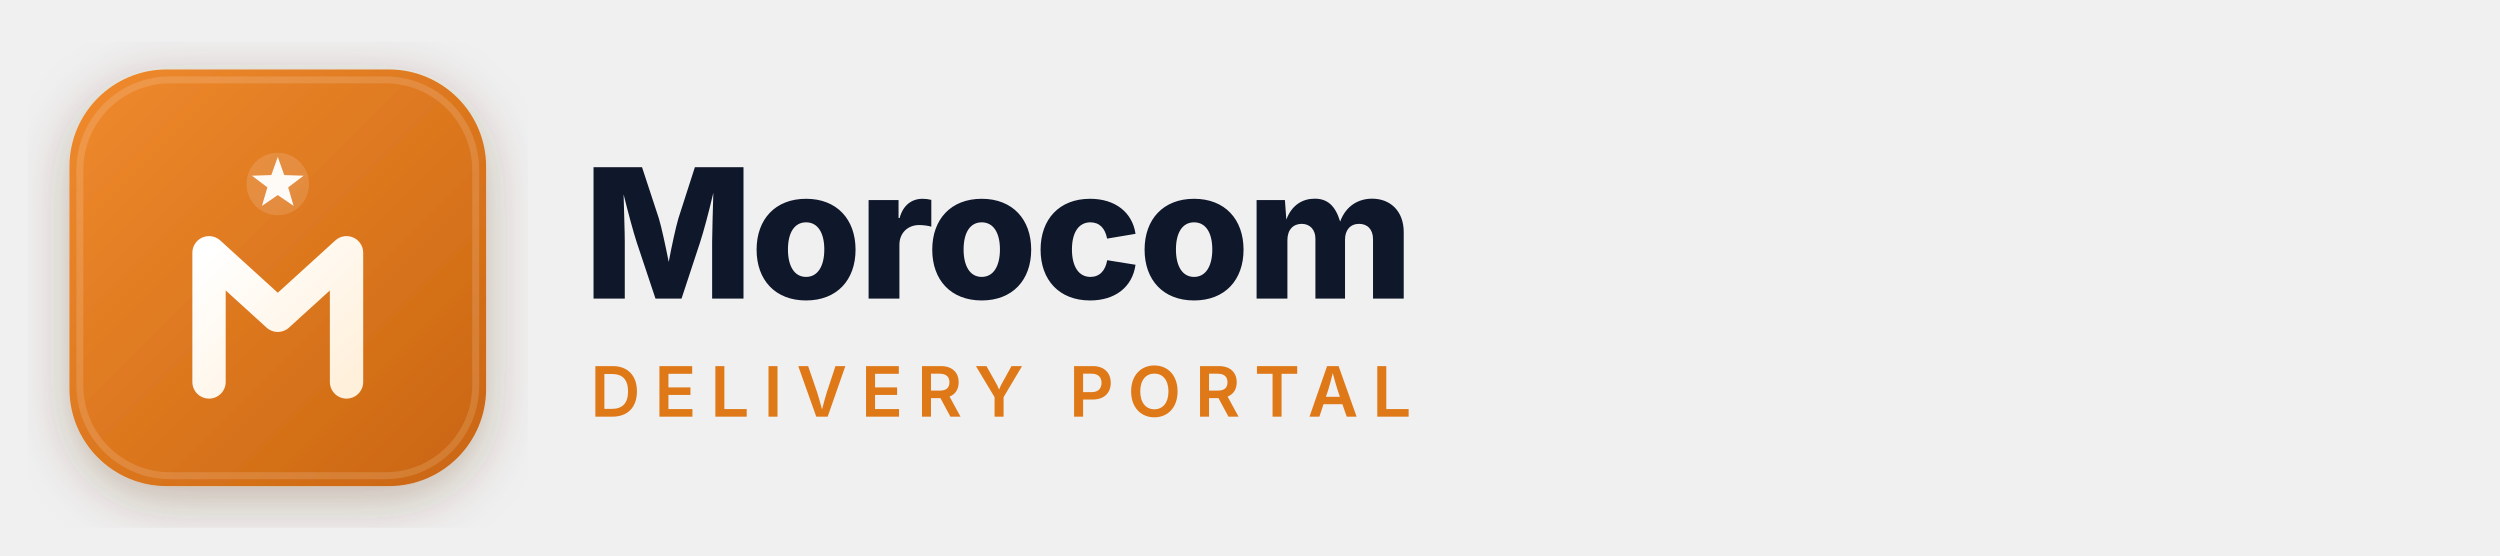
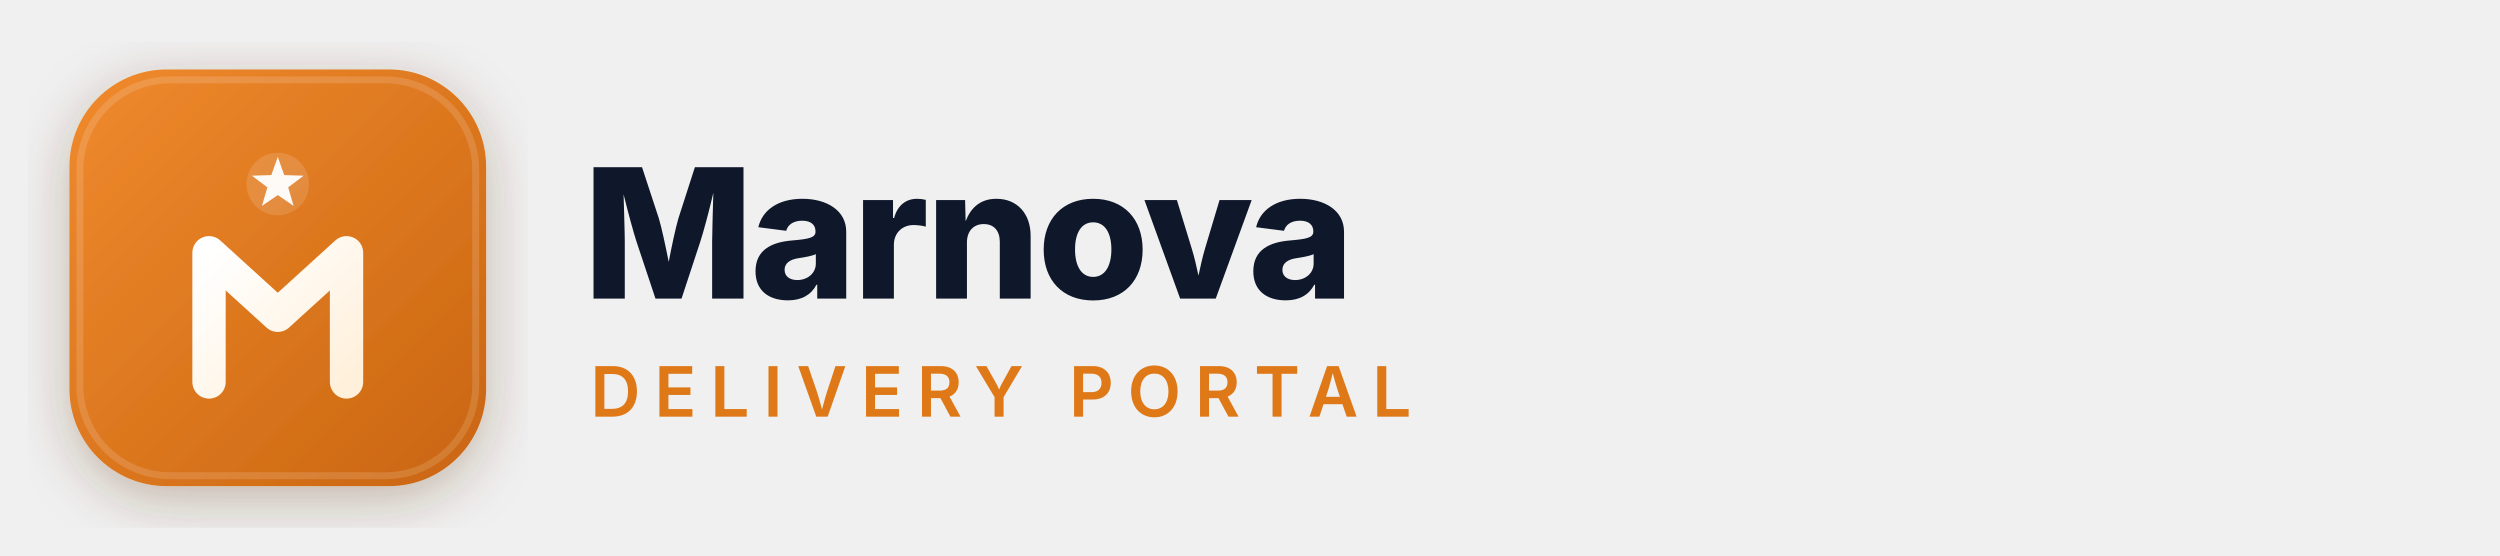
<svg xmlns="http://www.w3.org/2000/svg" viewBox="0 0 360 80">
  <defs>
    <linearGradient id="dlvIconGrad" x1="0%" y1="0%" x2="100%" y2="100%">
      <stop offset="0%" style="stop-color:#f08a2e;stop-opacity:1" />
      <stop offset="100%" style="stop-color:#c96510;stop-opacity:1" />
    </linearGradient>
    <linearGradient id="dlvRingGrad" x1="0%" y1="0%" x2="100%" y2="100%">
      <stop offset="0%" style="stop-color:#ffffff;stop-opacity:1" />
      <stop offset="100%" style="stop-color:#fff0db;stop-opacity:1" />
    </linearGradient>
    <filter id="dlvShadow">
      <feDropShadow dx="0" dy="2" stdDeviation="4" flood-color="#5c3007" flood-opacity="0.30" />
    </filter>
  </defs>
  <g transform="translate(10, 10)" filter="url(#dlvShadow)">
    <rect x="0" y="0" width="60" height="60" rx="14" ry="14" fill="url(#dlvIconGrad)" />
    <rect x="1.5" y="1.5" width="57" height="57" rx="13" ry="13" fill="none" stroke="rgba(255,255,255,0.14)" stroke-width="1" />
    <path d="M 20.1,45 L 20.1,26.4 L 30,35.4 L 39.9,26.4 L 39.9,45" fill="none" stroke="url(#dlvRingGrad)" stroke-width="4.8" stroke-linecap="round" stroke-linejoin="round" />
    <circle cx="30" cy="16.5" r="4.5" fill="rgba(255,255,255,0.13)" />
    <polygon points="30,12.6 30.93,15.21 33.72,15.3 31.5,16.98 32.28,19.65 30,18.09 27.72,19.65 28.5,16.98 26.28,15.3 29.07,15.21" fill="#ffffff" opacity="0.96" />
  </g>
-   <text x="84" y="43" font-family="'Plus Jakarta Sans','Inter','Segoe UI',system-ui,sans-serif" font-size="26" font-weight="800" fill="#0f172a" letter-spacing="-0.5">Morocom</text>
+   <text x="84" y="43" font-family="'Plus Jakarta Sans','Inter','Segoe UI',system-ui,sans-serif" font-size="26" font-weight="800" fill="#0f172a" letter-spacing="-0.5">Marnova</text>
  <text x="85" y="60" font-family="'Plus Jakarta Sans','Inter','Segoe UI',system-ui,sans-serif" font-size="10" font-weight="600" fill="#df7817" letter-spacing="2">DELIVERY PORTAL</text>
</svg>
